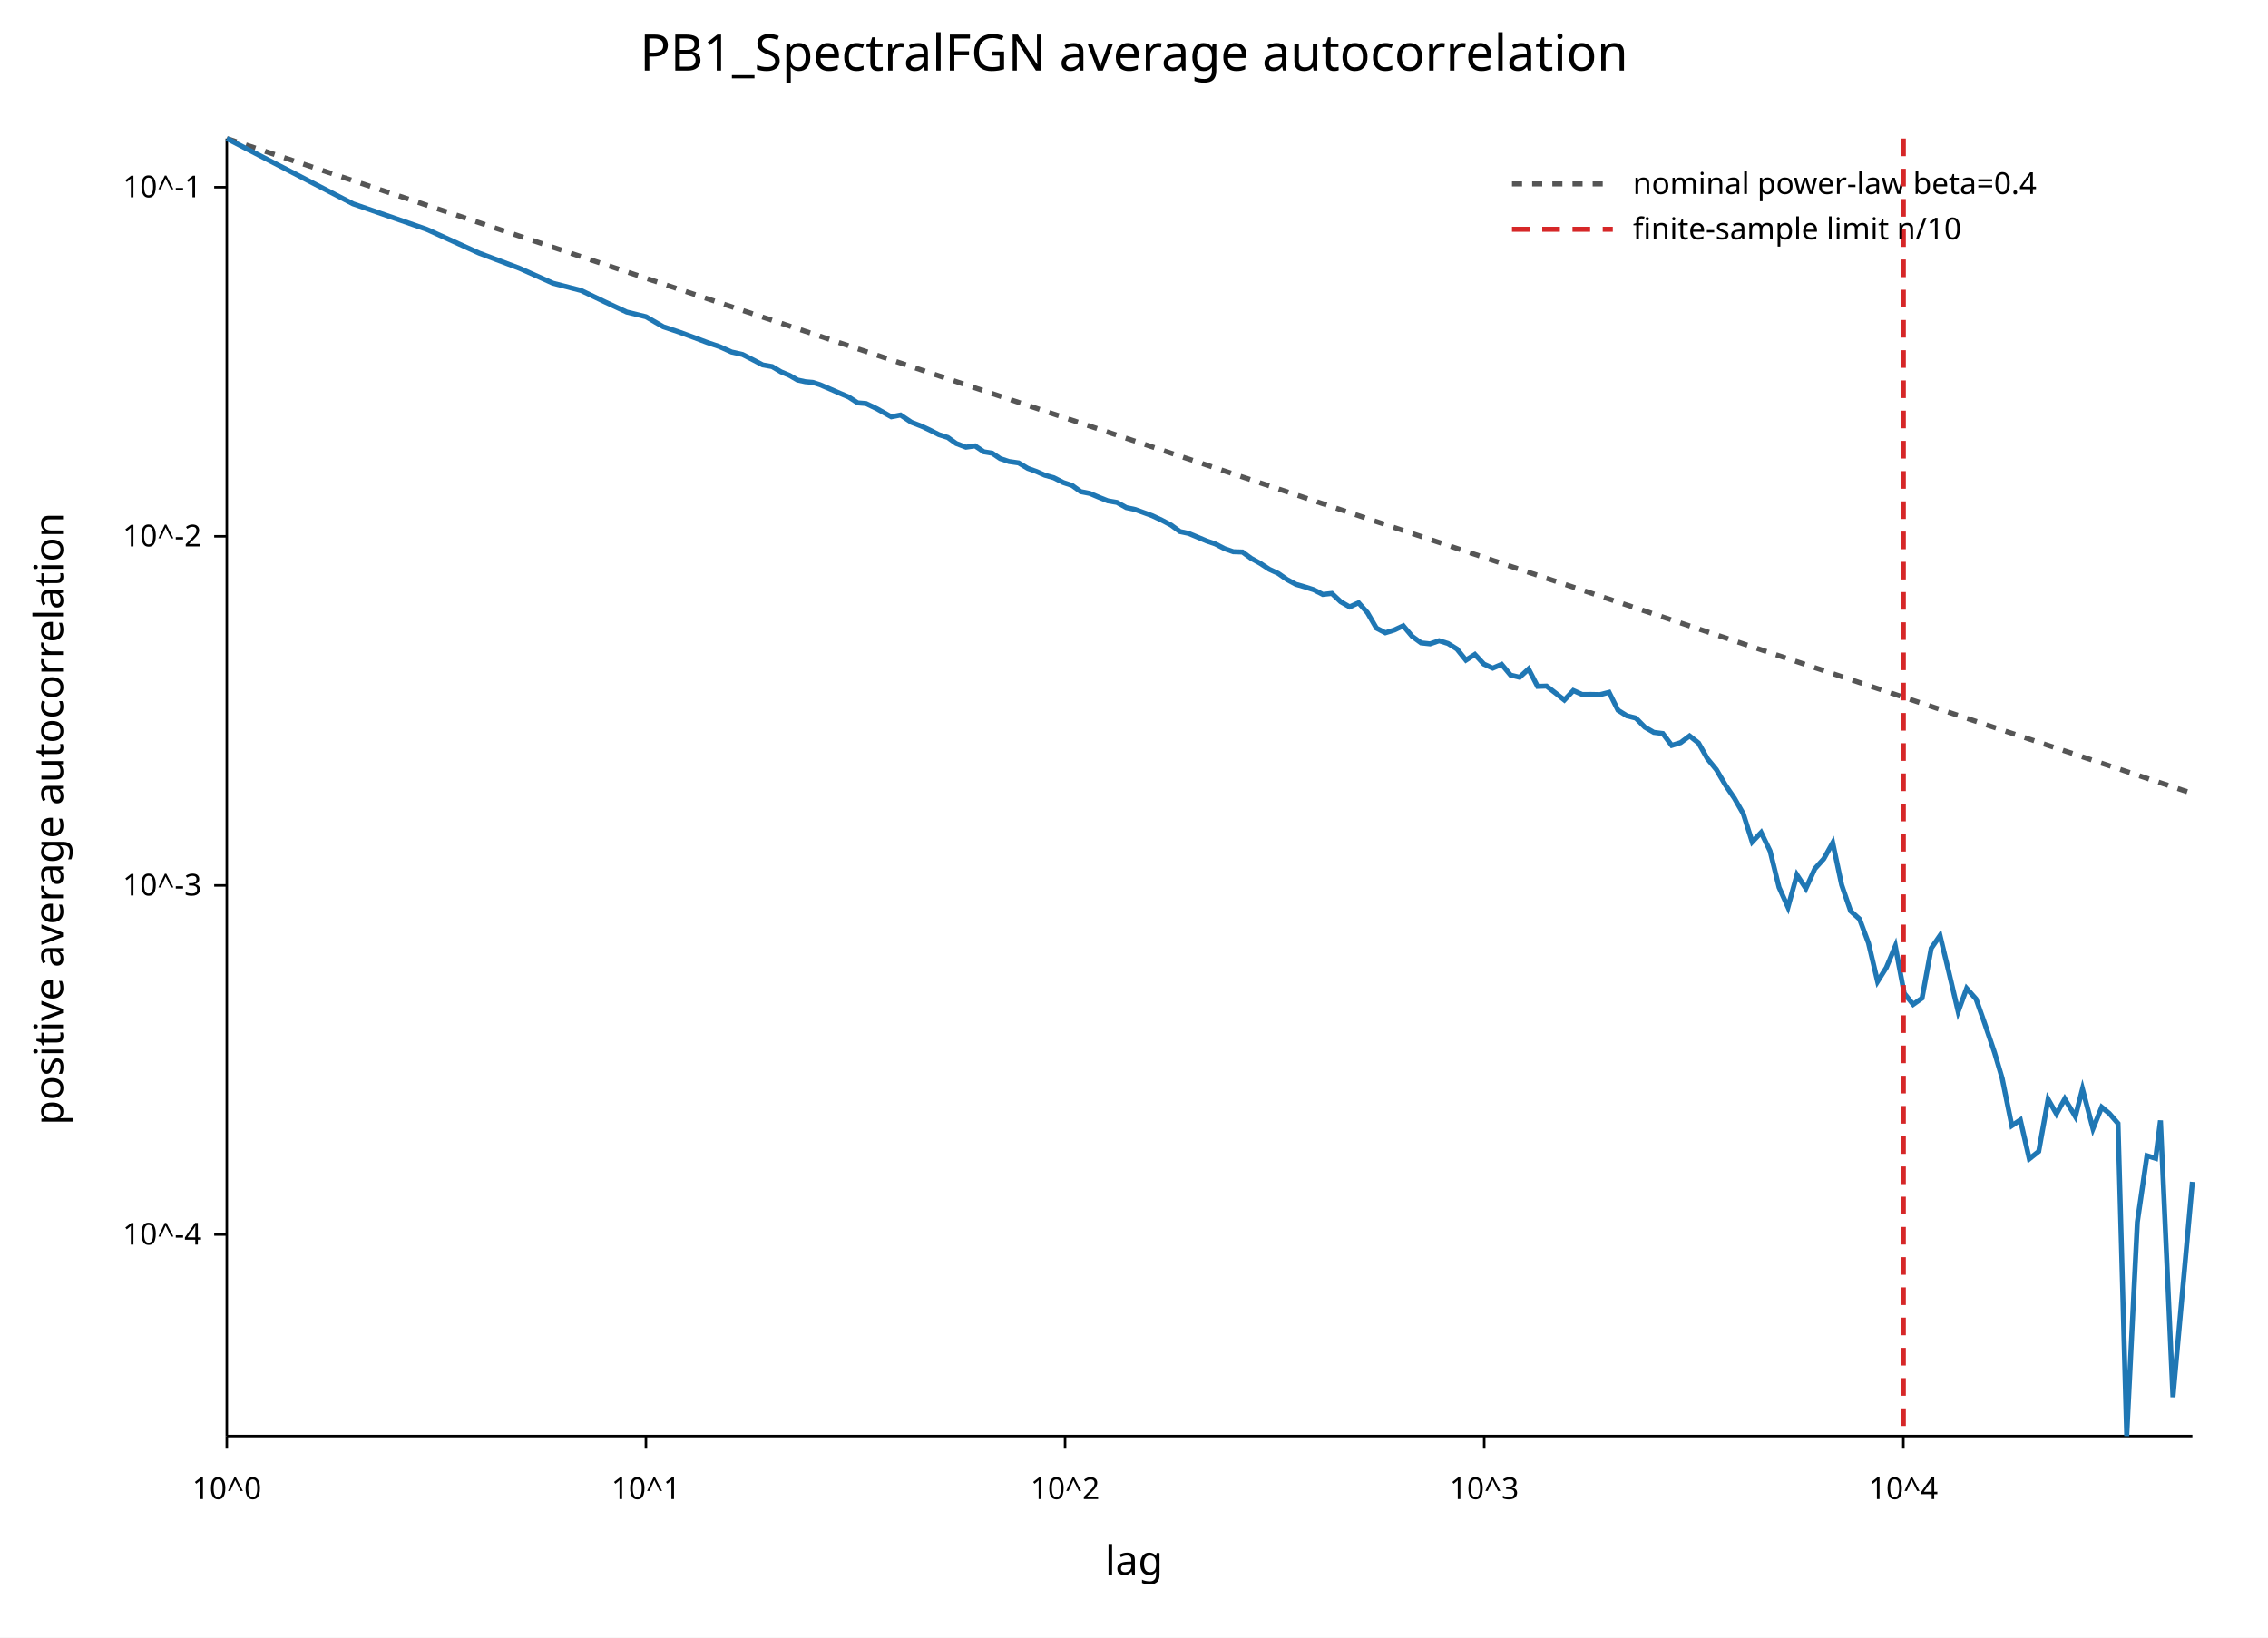
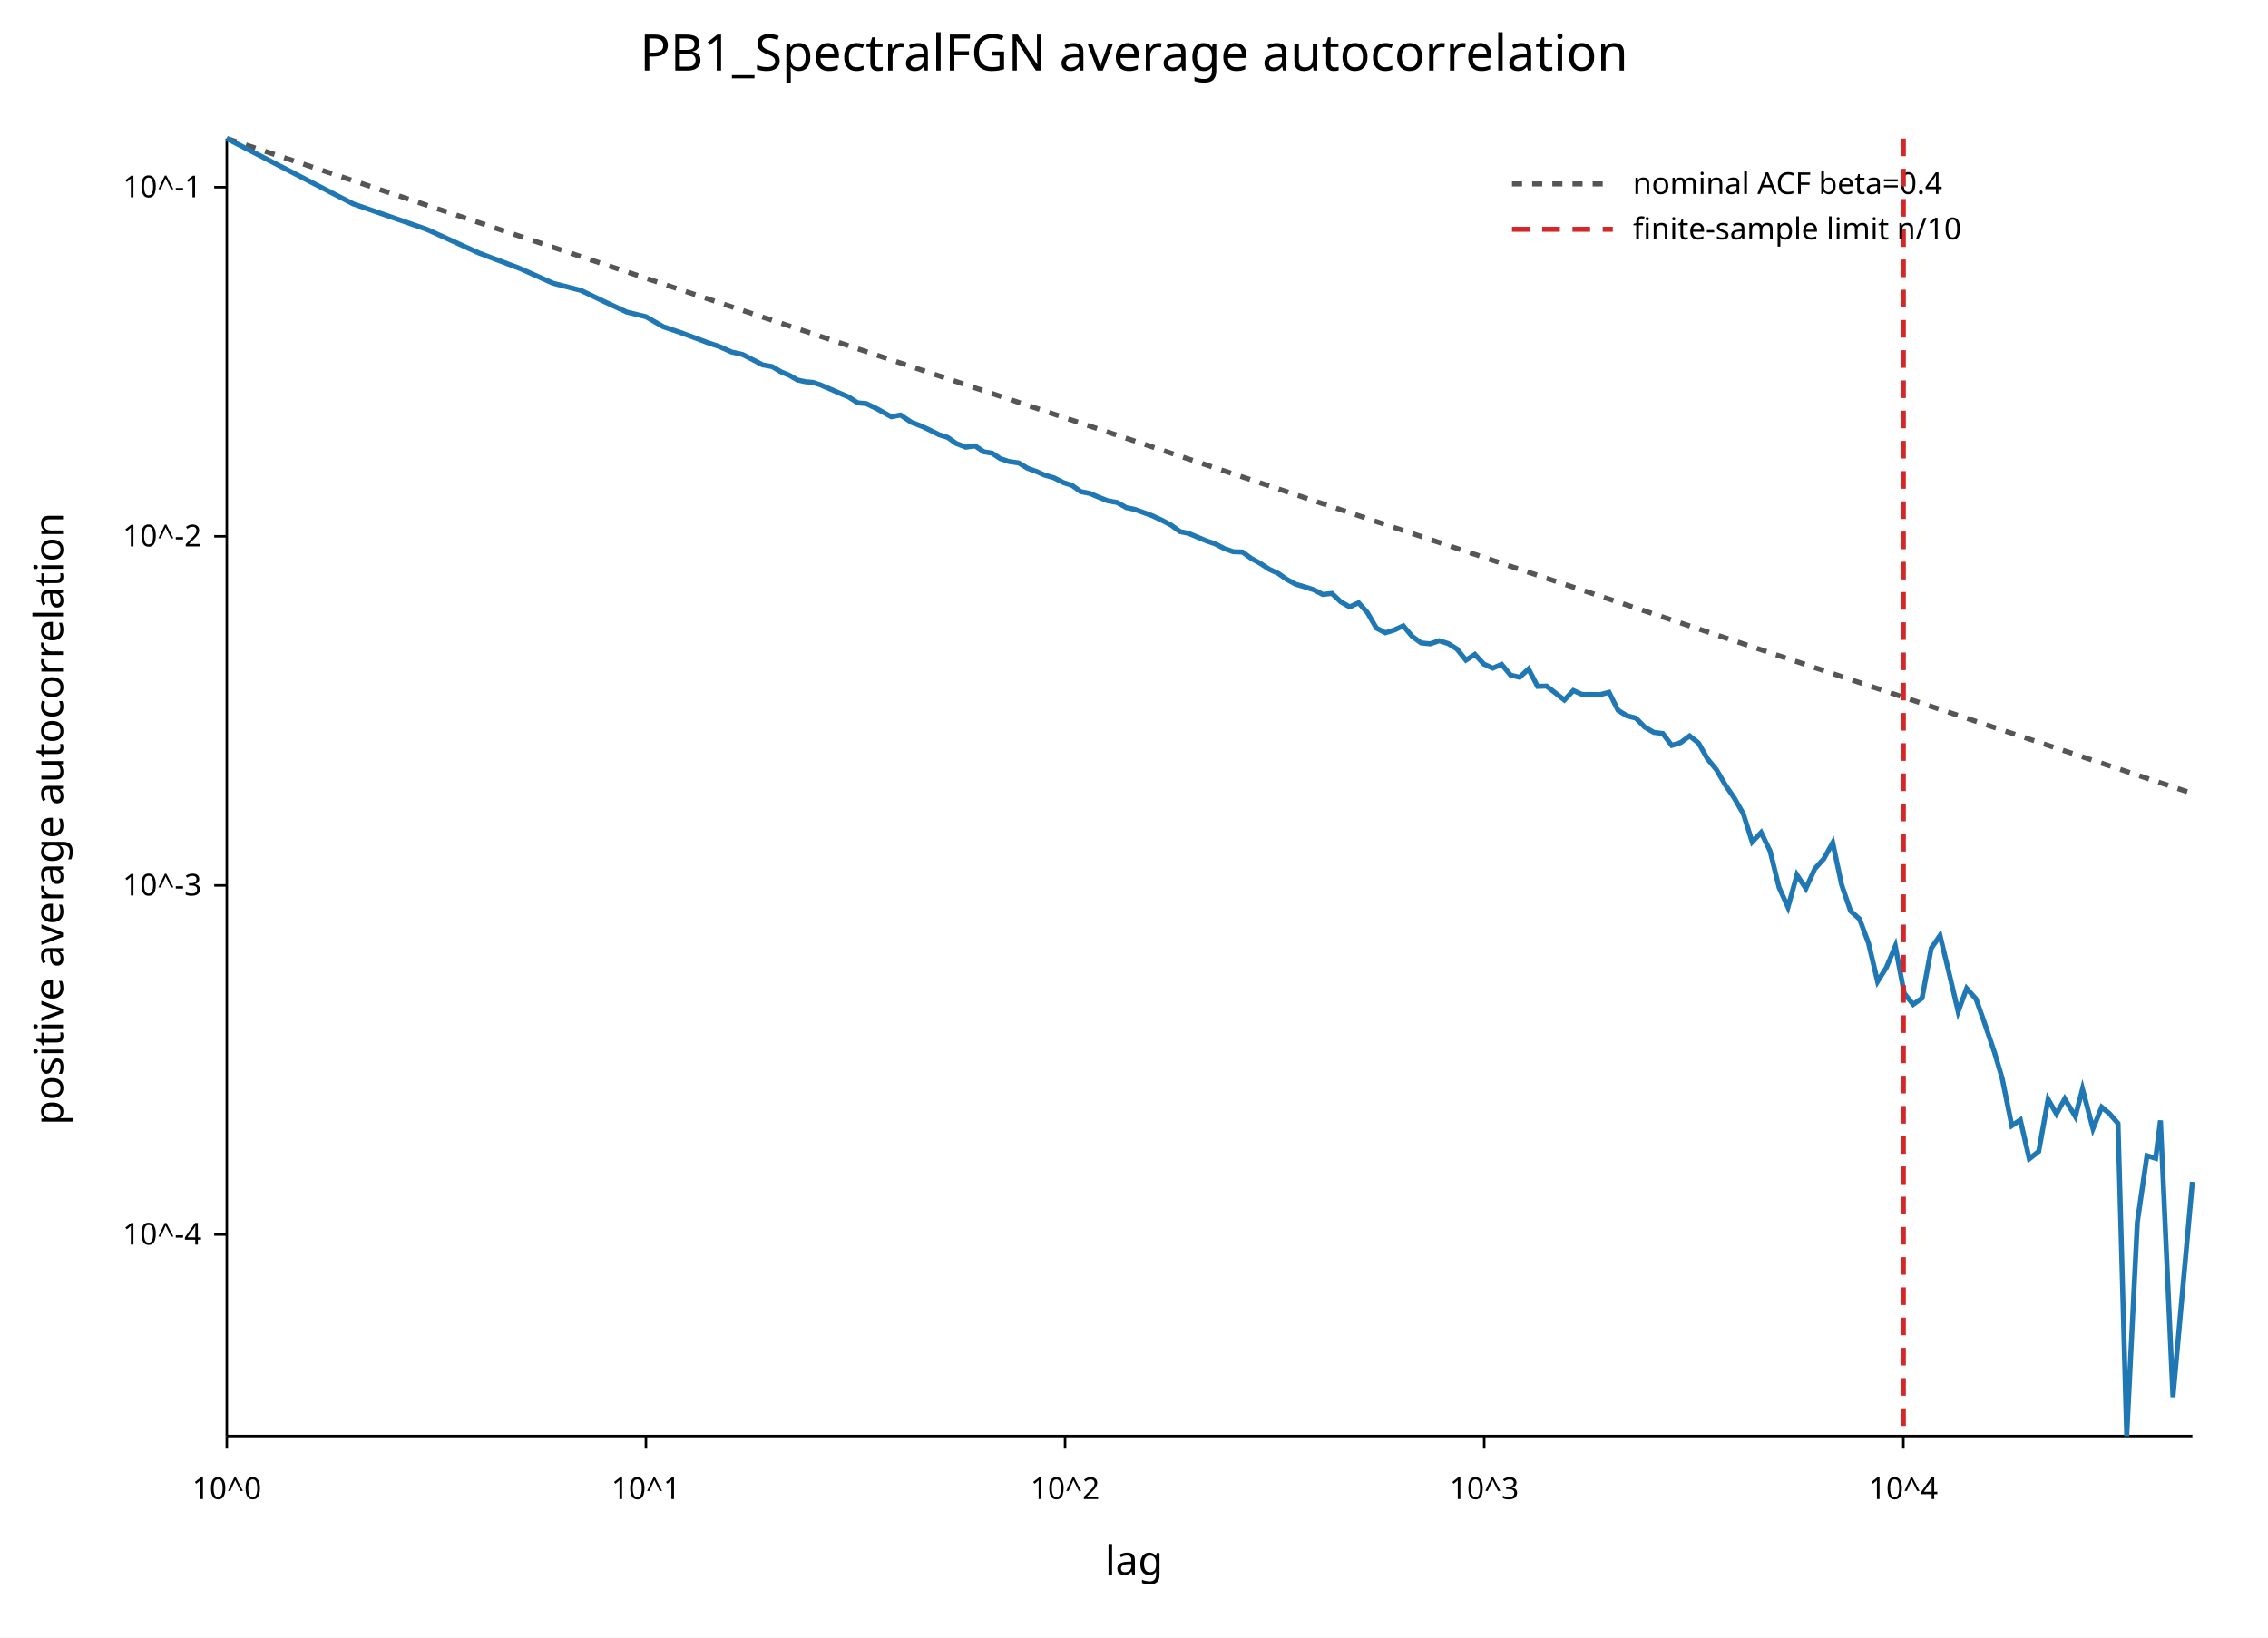
<svg xmlns="http://www.w3.org/2000/svg" width="900" height="650" viewBox="0 0 900 650">
  <rect width="100%" height="100%" fill="white" />
  <text x="450.0" y="28" text-anchor="middle" font-family="sans-serif" font-size="20">PB1_SpectralFGN average autocorrelation</text>
  <line x1="90" y1="570" x2="870" y2="570" stroke="black" />
  <line x1="90" y1="55" x2="90" y2="570" stroke="black" />
  <line x1="90.0" y1="570" x2="90.0" y2="575" stroke="black" />
  <text x="90.0" y="595" text-anchor="middle" font-family="sans-serif" font-size="12">10^0</text>
  <line x1="256.325" y1="570" x2="256.325" y2="575" stroke="black" />
  <text x="256.325" y="595" text-anchor="middle" font-family="sans-serif" font-size="12">10^1</text>
  <line x1="422.651" y1="570" x2="422.651" y2="575" stroke="black" />
  <text x="422.651" y="595" text-anchor="middle" font-family="sans-serif" font-size="12">10^2</text>
  <line x1="588.976" y1="570" x2="588.976" y2="575" stroke="black" />
  <text x="588.976" y="595" text-anchor="middle" font-family="sans-serif" font-size="12">10^3</text>
  <line x1="755.302" y1="570" x2="755.302" y2="575" stroke="black" />
  <text x="755.302" y="595" text-anchor="middle" font-family="sans-serif" font-size="12">10^4</text>
  <line x1="85" y1="490.015" x2="90" y2="490.015" stroke="black" />
  <text x="80" y="494.015" text-anchor="end" font-family="sans-serif" font-size="12">10^-4</text>
  <line x1="85" y1="351.447" x2="90" y2="351.447" stroke="black" />
  <text x="80" y="355.447" text-anchor="end" font-family="sans-serif" font-size="12">10^-3</text>
  <line x1="85" y1="212.879" x2="90" y2="212.879" stroke="black" />
  <text x="80" y="216.879" text-anchor="end" font-family="sans-serif" font-size="12">10^-2</text>
  <line x1="85" y1="74.312" x2="90" y2="74.312" stroke="black" />
  <text x="80" y="78.312" text-anchor="end" font-family="sans-serif" font-size="12">10^-1</text>
  <polyline fill="none" stroke="#555555" stroke-width="2" stroke-dasharray="4 4" points="90.0,55.0 140.07,71.69 169.36,81.45 190.14,88.37 206.26,93.74 219.43,98.13 230.56,101.84 240.21,105.06 248.71,107.89 256.33,110.43 263.21,112.72 269.5,114.82 275.28,116.74 280.63,118.53 285.61,120.19 290.28,121.74 294.65,123.2 298.78,124.58 302.69,125.88 306.39,127.11 309.92,128.29 313.28,129.41 316.49,130.48 319.56,131.5 322.51,132.48 325.35,133.43 329.39,134.77 333.23,136.06 336.87,137.27 340.34,138.43 343.65,139.53 347.84,140.92 350.83,141.92 353.7,142.88 357.36,144.09 361.67,145.53 365.77,146.9 368.87,147.93 372.57,149.17 376.1,150.34 379.46,151.46 383.3,152.74 386.94,153.95 390.41,155.11 393.72,156.21 396.88,157.27 400.4,158.44 404.23,159.72 407.87,160.93 411.33,162.08 414.63,163.18 418.17,164.36 421.92,165.61 425.48,166.8 428.87,167.93 432.42,169.11 436.11,170.34 439.62,171.51 443.24,172.72 446.95,173.95 450.47,175.13 453.83,176.25 457.27,177.39 460.97,178.62 464.7,179.87 468.24,181.05 471.62,182.17 475.2,183.36 478.77,184.56 482.33,185.74 485.88,186.93 489.41,188.1 493.04,189.31 496.5,190.46 500.05,191.65 503.67,192.85 507.22,194.04 510.72,195.2 514.26,196.38 517.83,197.57 521.32,198.74 524.92,199.93 528.51,201.13 532.01,202.3 535.57,203.49 539.12,204.67 542.63,205.84 546.18,207.02 549.75,208.21 553.32,209.4 556.84,210.57 560.36,211.75 563.92,212.93 567.51,214.13 571.07,215.31 574.59,216.49 578.16,217.68 581.72,218.86 585.26,220.04 588.82,221.23 592.36,222.41 595.89,223.58 599.44,224.77 603.01,225.96 606.57,227.15 610.14,228.33 613.69,229.52 617.21,230.69 620.77,231.88 624.33,233.06 627.87,234.24 631.41,235.42 634.95,236.6 638.51,237.79 642.06,238.97 645.61,240.15 649.16,241.34 652.72,242.52 656.27,243.71 659.83,244.89 663.37,246.07 666.92,247.25 670.47,248.44 674.02,249.62 677.57,250.8 681.12,251.99 684.68,253.17 688.23,254.36 691.77,255.54 695.32,256.72 698.87,257.9 702.42,259.09 705.97,260.27 709.52,261.45 713.07,262.63 716.62,263.82 720.17,265.0 723.72,266.18 727.27,267.37 730.82,268.55 734.37,269.73 737.92,270.92 741.46,272.1 745.07,273.3 748.56,274.46 752.11,275.64 755.64,276.82 759.19,278.0 762.72,279.18 766.36,280.39 769.85,281.56 773.41,282.74 777.05,283.95 780.42,285.08 784.16,286.33 787.5,287.44 791.48,288.77 794.51,289.78 798.34,291.05 801.72,292.18 805.28,293.36 809.01,294.61 812.74,295.85 816.05,296.95 819.35,298.05 823.55,299.45 826.38,300.4 830.55,301.79 834.01,302.94 837.02,303.94 840.48,305.09 843.94,306.25 848.16,307.65 851.98,308.93 855.41,310.07 857.33,310.71 862.28,312.36 870.0,314.93" />
  <line x1="600" y1="73" x2="640" y2="73" stroke="#555555" stroke-width="2" stroke-dasharray="4 4" />
-   <text x="648" y="77" font-family="sans-serif" font-size="12">nominal power-law beta=0.4</text>
+   <text x="648" y="77" font-family="sans-serif" font-size="12">nominal ACF beta=0.4</text>
  <polyline fill="none" stroke="#1f77b4" stroke-width="2" points="90.0,55.0 140.07,80.89 169.36,91.04 190.14,100.46 206.26,106.53 219.43,112.41 230.56,115.29 240.21,119.91 248.71,123.86 256.33,125.72 263.21,129.7 269.5,131.8 275.28,133.91 280.63,135.93 285.61,137.61 290.28,139.71 294.65,140.7 298.78,142.81 302.69,144.85 306.39,145.5 309.92,147.59 313.28,148.99 316.49,150.84 319.56,151.51 322.51,151.78 325.35,152.68 329.39,154.4 333.23,156.07 336.87,157.63 340.34,159.9 343.65,160.17 347.84,162.17 350.83,163.84 353.7,165.44 357.36,164.73 361.67,167.61 365.77,169.2 368.87,170.66 372.57,172.52 376.1,173.64 379.46,176.04 383.3,177.5 386.94,176.99 390.41,179.33 393.72,179.88 396.88,182.01 400.4,183.19 404.23,183.74 407.87,185.92 411.33,187.16 414.63,188.62 418.17,189.62 421.92,191.52 425.48,192.71 428.87,195.15 432.42,195.84 436.11,197.39 439.62,198.8 443.24,199.42 446.95,201.48 450.47,202.24 453.83,203.46 457.27,204.72 460.97,206.45 464.7,208.42 468.24,211.0 471.62,211.71 475.2,213.2 478.77,214.7 482.33,215.93 485.88,217.77 489.41,219.0 493.04,219.12 496.5,221.64 500.05,223.59 503.67,225.96 507.22,227.6 510.72,230.04 514.26,231.94 517.83,232.97 521.32,234.08 524.92,235.94 528.51,235.54 532.01,238.83 535.57,240.89 539.12,239.26 542.63,243.18 546.18,249.3 549.75,251.16 553.32,250.05 556.84,248.39 560.36,252.56 563.92,255.17 567.51,255.56 571.07,254.32 574.59,255.4 578.16,257.61 581.72,262.03 585.26,259.75 588.82,263.58 592.36,265.2 595.89,263.7 599.44,267.96 603.01,268.82 606.57,265.53 610.14,272.44 613.69,272.32 617.21,275.03 620.77,277.86 624.33,274.09 627.87,275.66 631.41,275.64 634.95,275.71 638.51,274.8 642.06,281.91 645.61,284.13 649.16,285.03 652.72,288.64 656.27,290.7 659.83,291.14 663.37,295.86 666.92,294.77 670.47,292.1 674.02,294.92 677.57,301.19 681.12,305.51 684.68,311.58 688.23,316.8 691.77,322.97 695.32,334.18 698.87,330.44 702.42,337.81 705.97,352.21 709.52,360.1 713.07,347.26 716.62,352.66 720.17,344.83 723.72,340.89 727.27,334.52 730.82,351.26 734.37,361.61 737.92,364.81 741.46,374.33 745.07,389.58 748.56,384.03 752.11,375.53 755.64,394.28 759.19,398.67 762.72,396.19 766.36,376.41 769.85,371.33 773.41,386.08 777.05,401.53 780.42,392.32 784.16,396.56 787.5,406.02 791.48,417.76 794.51,428.02 798.34,446.81 801.72,444.55 805.28,459.98 809.01,457.03 812.74,436.33 816.05,442.13 819.35,436.16 823.55,443.17 826.38,432.24 830.55,448.01 834.01,439.47 837.02,441.95 840.48,445.91 843.94,570.0 848.16,485.05 851.98,458.73 855.41,459.78 857.33,444.74 862.28,554.56 870.0,469.1" />
  <line x1="755.29" y1="55" x2="755.29" y2="570" stroke="#d62728" stroke-width="2" stroke-dasharray="7 5" />
  <line x1="600" y1="91" x2="640" y2="91" stroke="#d62728" stroke-width="2" stroke-dasharray="7 5" />
  <text x="648" y="95" font-family="sans-serif" font-size="12">finite-sample limit n/10</text>
  <text x="450.0" y="625" text-anchor="middle" font-family="sans-serif" font-size="16">lag</text>
  <text x="25" y="325.0" transform="rotate(-90 25 325.0)" text-anchor="middle" font-family="sans-serif" font-size="16">positive average autocorrelation</text>
</svg>
